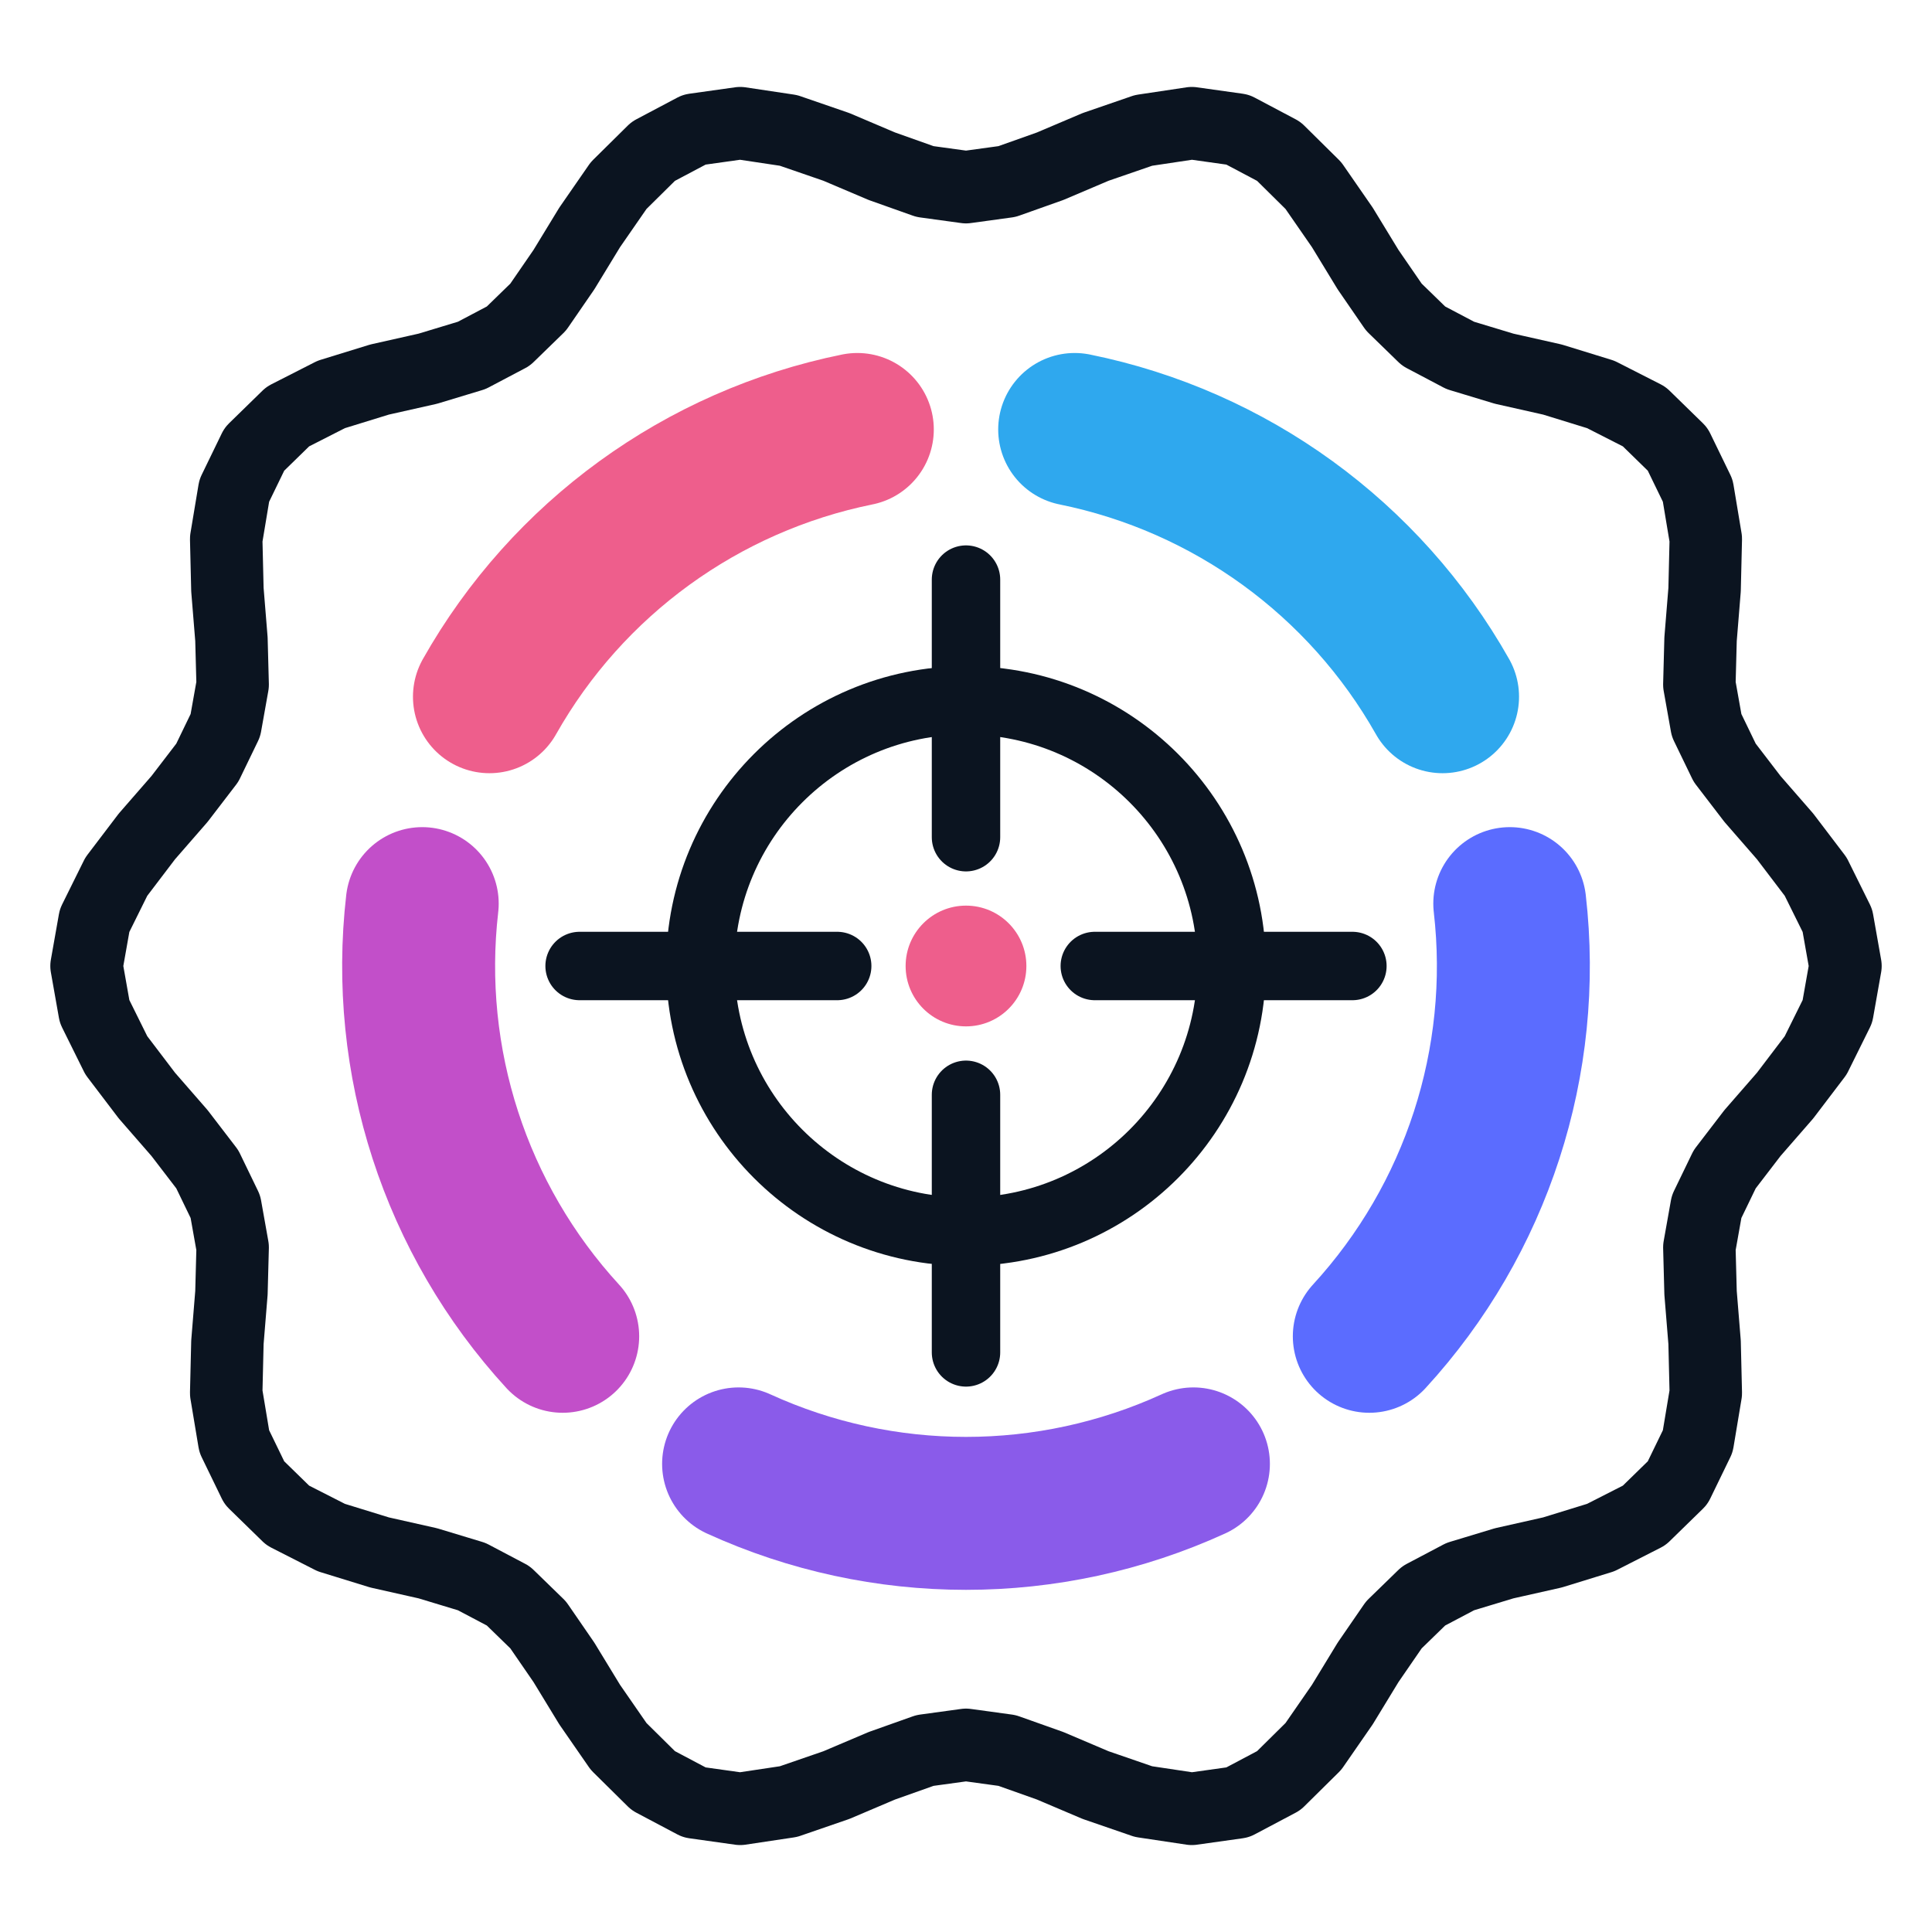
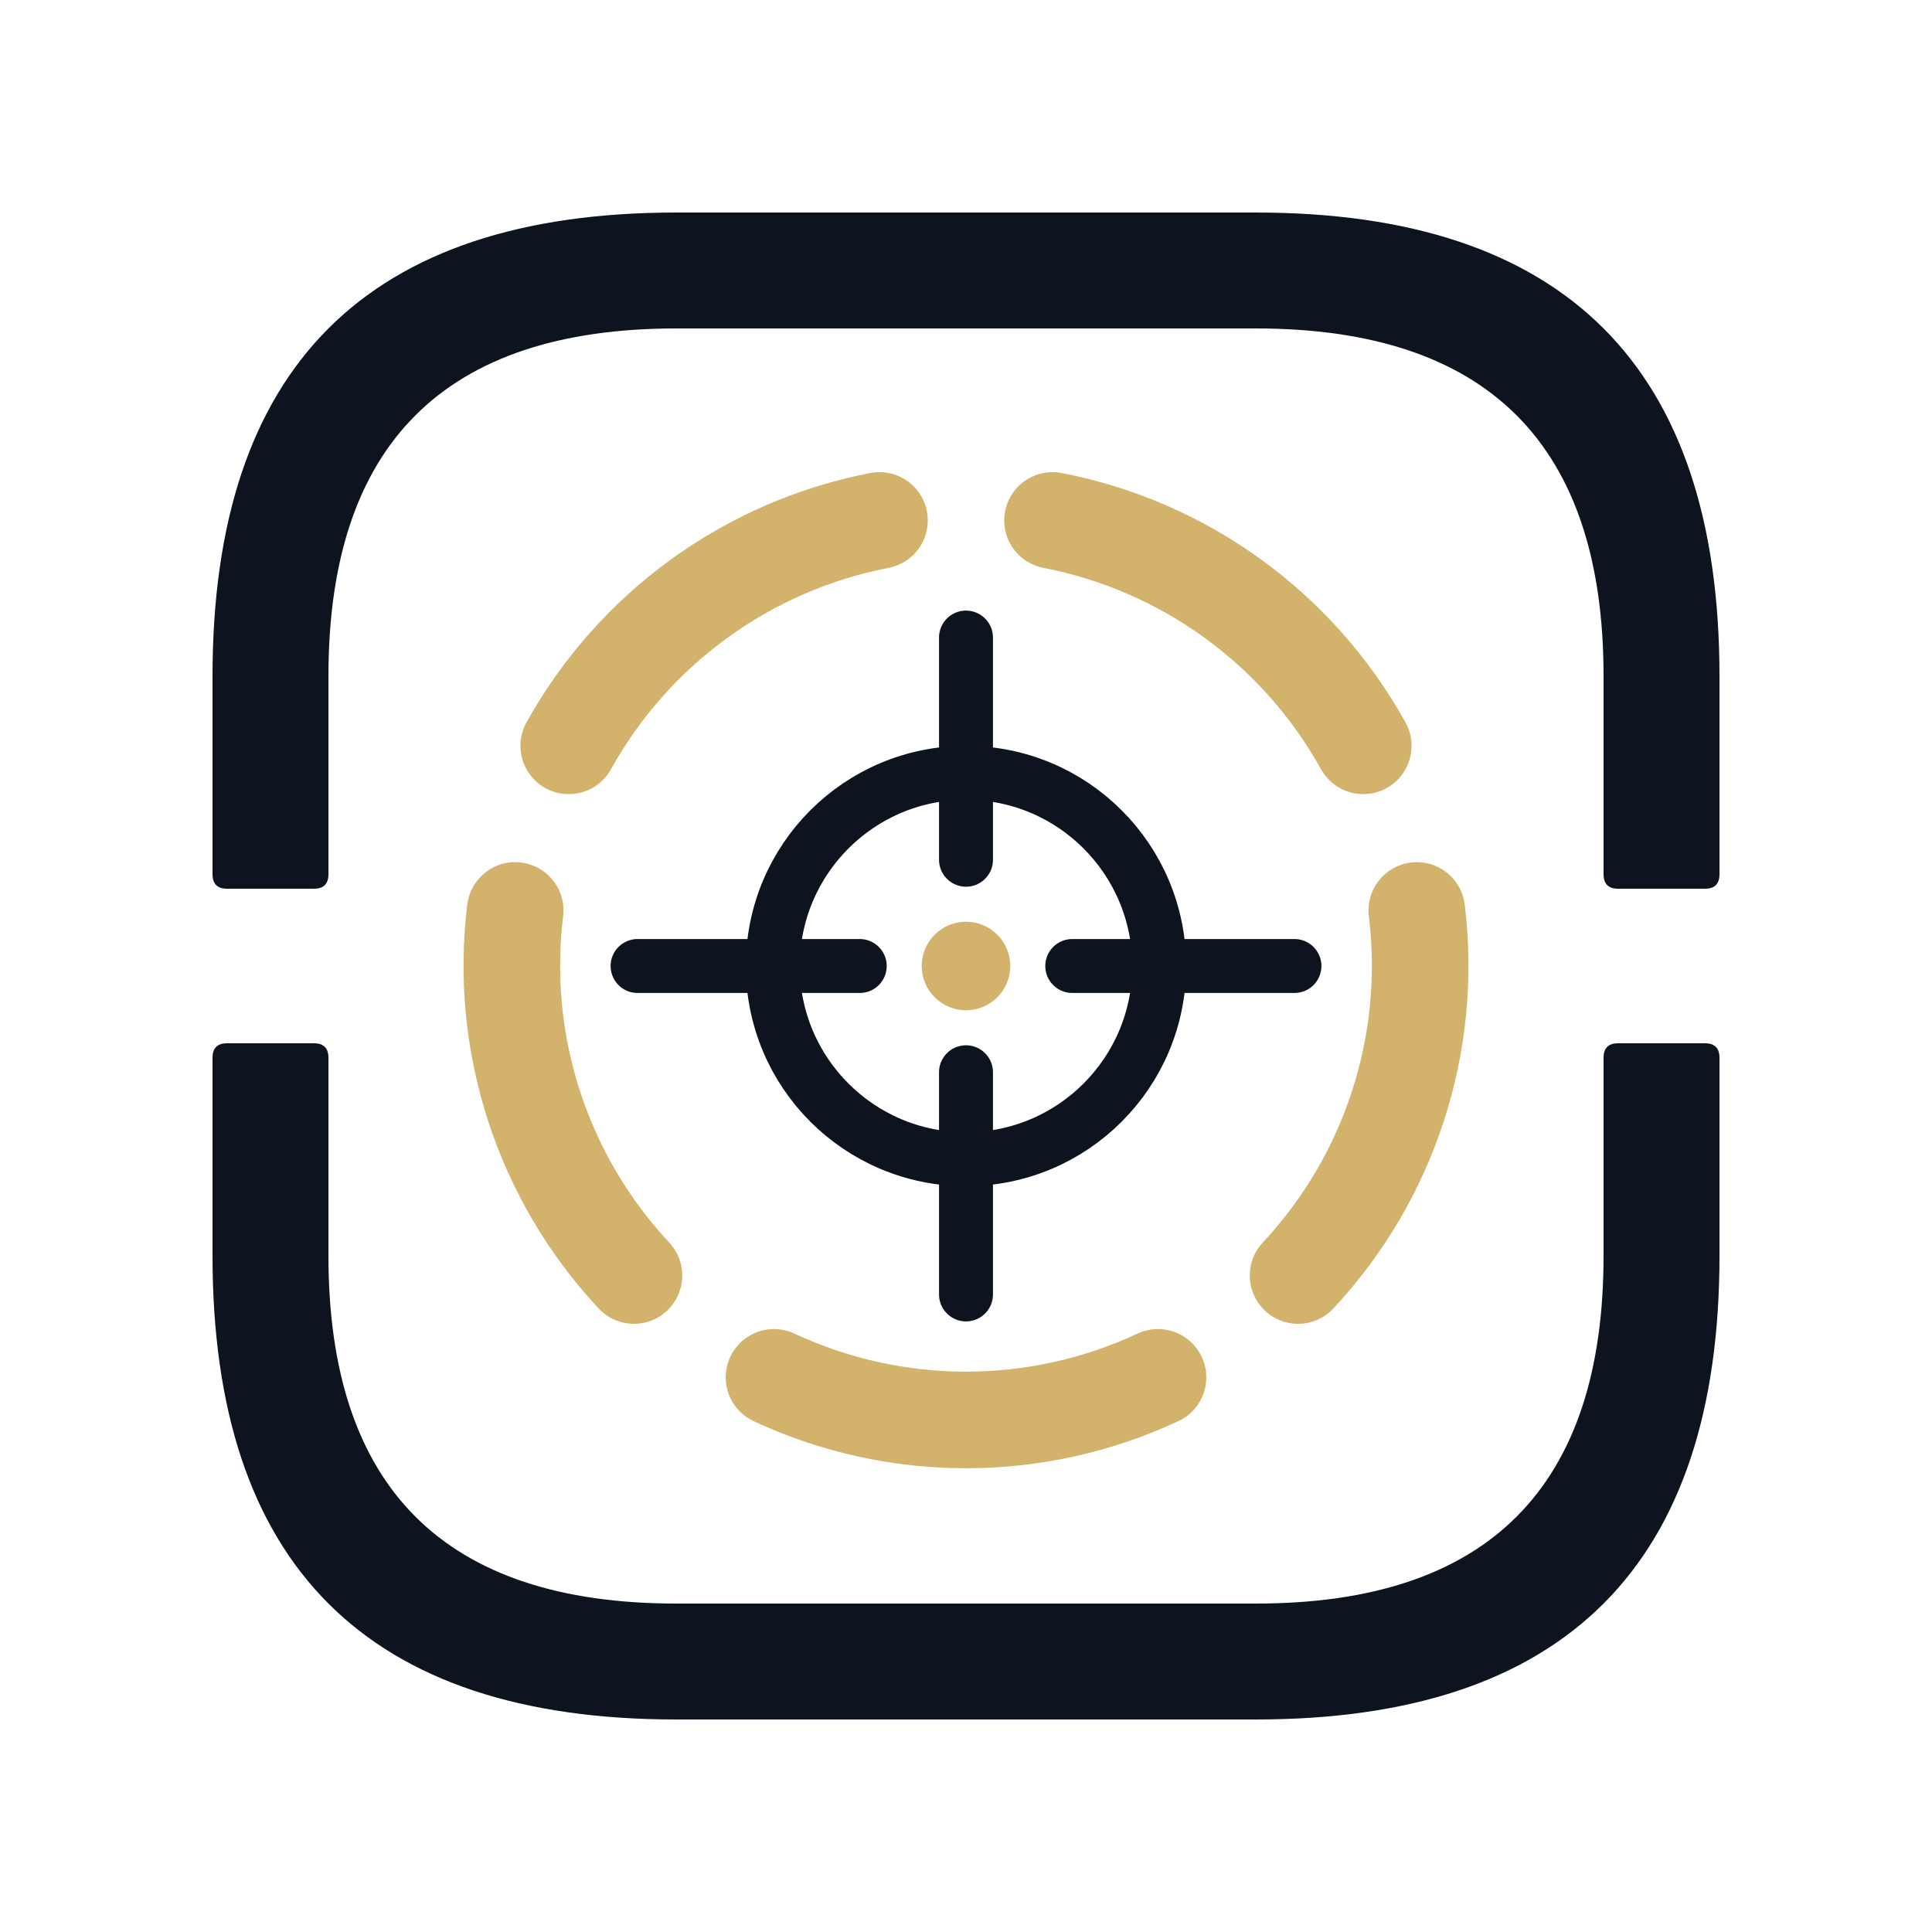
<svg xmlns="http://www.w3.org/2000/svg" viewBox="0 0 48 48" fill="none" role="img" aria-label="Gun License NYC">
-   <path class="edge" d="M45.85 24.00 L45.65 25.13 L45.11 26.22 L44.35 27.22 L43.54 28.15 L42.85 29.05 L42.40 29.98 L42.22 30.99 L42.25 32.12 L42.35 33.35 L42.38 34.61 L42.18 35.81 L41.68 36.84 L40.85 37.65 L39.77 38.20 L38.57 38.57 L37.37 38.84 L36.28 39.17 L35.37 39.65 L34.63 40.37 L33.99 41.30 L33.35 42.35 L32.63 43.39 L31.77 44.24 L30.75 44.78 L29.61 44.94 L28.41 44.76 L27.22 44.35 L26.09 43.87 L25.02 43.49 L24.00 43.35 L22.98 43.49 L21.91 43.87 L20.78 44.35 L19.59 44.76 L18.39 44.94 L17.25 44.78 L16.23 44.24 L15.37 43.39 L14.65 42.35 L14.01 41.30 L13.37 40.37 L12.63 39.65 L11.72 39.17 L10.63 38.84 L9.43 38.57 L8.23 38.20 L7.15 37.65 L6.32 36.84 L5.82 35.81 L5.62 34.61 L5.65 33.35 L5.75 32.12 L5.78 30.99 L5.60 29.98 L5.15 29.05 L4.46 28.15 L3.65 27.22 L2.89 26.22 L2.35 25.13 L2.15 24.00 L2.35 22.87 L2.89 21.78 L3.65 20.78 L4.46 19.85 L5.15 18.95 L5.60 18.02 L5.78 17.01 L5.75 15.88 L5.65 14.65 L5.62 13.39 L5.82 12.19 L6.32 11.16 L7.15 10.35 L8.23 9.80 L9.43 9.43 L10.63 9.16 L11.72 8.83 L12.63 8.35 L13.37 7.63 L14.01 6.70 L14.65 5.65 L15.37 4.61 L16.23 3.76 L17.25 3.22 L18.39 3.06 L19.59 3.24 L20.78 3.65 L21.91 4.13 L22.98 4.51 L24.00 4.65 L25.02 4.51 L26.09 4.13 L27.22 3.65 L28.41 3.24 L29.61 3.06 L30.75 3.22 L31.77 3.76 L32.63 4.61 L33.35 5.65 L33.99 6.70 L34.63 7.63 L35.37 8.35 L36.28 8.83 L37.37 9.16 L38.57 9.43 L39.77 9.80 L40.85 10.35 L41.68 11.16 L42.18 12.19 L42.38 13.39 L42.35 14.65 L42.25 15.88 L42.22 17.01 L42.40 18.02 L42.85 18.95 L43.54 19.85 L44.35 20.78 L45.11 21.78 L45.65 22.87 Z" stroke="#0B1420" stroke-width="1.8" stroke-linejoin="round" />
-   <path class="arc arc1" d="M26.70 10.67 A13.6 13.6 0 0 1 35.84 17.31" fill="none" stroke="#2FA8EE" stroke-width="3.8" stroke-linecap="round" />
-   <path class="arc arc2" d="M37.51 22.45 A13.6 13.6 0 0 1 34.02 33.20" fill="none" stroke="#5B6CFF" stroke-width="3.8" stroke-linecap="round" />
-   <path class="arc arc3" d="M29.65 36.37 A13.6 13.6 0 0 1 18.35 36.37" fill="none" stroke="#8A5BEA" stroke-width="3.8" stroke-linecap="round" />
-   <path class="arc arc4" d="M13.98 33.20 A13.6 13.6 0 0 1 10.49 22.45" fill="none" stroke="#C24FC9" stroke-width="3.8" stroke-linecap="round" />
-   <path class="arc arc5" d="M12.16 17.31 A13.6 13.6 0 0 1 21.30 10.67" fill="none" stroke="#EE5E8C" stroke-width="3.8" stroke-linecap="round" />
+   <g class="edge" fill="#0D141F">
+     <path d="M 5.64,25.92 L 7.8,25.92 Q 8.16,25.92 8.16,26.28 L 8.16,31.2 Q 8.16,39.84 16.8,39.84 L 31.2,39.84 Q 39.84,39.84 39.84,31.2 L 39.84,26.28 Q 39.84,25.92 40.2,25.92 L 42.36,25.92 Q 42.72,25.92 42.72,26.28 L 42.72,31.2 Q 42.72,42.72 31.2,42.72 L 16.8,42.72 Q 5.28,42.72 5.28,31.2 L 5.28,26.28 Q 5.28,25.92 5.64,25.92Z" />
+     <path d="M 5.64,22.08 L 7.8,22.08 Q 8.16,22.08 8.16,21.72 L 8.16,16.8 Q 8.16,8.16 16.8,8.16 L 31.2,8.16 Q 39.84,8.16 39.84,16.8 L 39.84,21.72 Q 39.84,22.08 40.2,22.08 L 42.36,22.08 Q 42.72,22.08 42.72,21.72 L 42.72,16.8 Q 42.72,5.28 31.2,5.28 L 16.8,5.28 Q 5.28,5.28 5.28,16.8 L 5.28,21.72 Q 5.28,22.08 5.64,22.08Z" />
+   </g>
+   <g class="arcs">
+     <path class="arc arc1" d="M26.15 12.93 A11.28 11.28 0 0 1 33.87 18.53" fill="none" stroke="#D3B36B" stroke-width="2.4" stroke-linecap="round" />
+     <path class="arc arc2" d="M35.2 22.62 A11.28 11.28 0 0 1 32.25 31.69" fill="none" stroke="#D3B36B" stroke-width="2.4" stroke-linecap="round" />
+     <path class="arc arc3" d="M28.77 34.22 A11.28 11.28 0 0 1 19.23 34.22" fill="none" stroke="#D3B36B" stroke-width="2.4" stroke-linecap="round" />
+     <path class="arc arc4" d="M15.75 31.69 A11.28 11.28 0 0 1 12.8 22.62" fill="none" stroke="#D3B36B" stroke-width="2.4" stroke-linecap="round" />
+     <path class="arc arc5" d="M14.13 18.53 A11.28 11.28 0 0 1 21.85 12.93" fill="none" stroke="#D3B36B" stroke-width="2.4" stroke-linecap="round" />
+   </g>
  <g class="sight">
-     <circle cx="24" cy="24" r="6.6" stroke="#0B1420" stroke-width="1.7" />
+     <circle cx="24" cy="24" r="4.8" stroke="#0D141F" stroke-width="1.34" />
    <g class="ticks">
-       <line x1="27.2" y1="24" x2="33.6" y2="24" stroke="#0B1420" stroke-width="1.7" stroke-linecap="round" />
-       <line x1="24" y1="27.2" x2="24" y2="33.6" stroke="#0B1420" stroke-width="1.7" stroke-linecap="round" />
-       <line x1="20.8" y1="24" x2="14.4" y2="24" stroke="#0B1420" stroke-width="1.7" stroke-linecap="round" />
-       <line x1="24" y1="20.8" x2="24" y2="14.4" stroke="#0B1420" stroke-width="1.7" stroke-linecap="round" />
+       <line x1="24" y1="15.84" x2="24" y2="21.36" stroke="#0D141F" stroke-width="1.34" stroke-linecap="round" />
+       <line x1="32.16" y1="24" x2="26.64" y2="24" stroke="#0D141F" stroke-width="1.34" stroke-linecap="round" />
+       <line x1="24" y1="32.16" x2="24" y2="26.64" stroke="#0D141F" stroke-width="1.34" stroke-linecap="round" />
+       <line x1="15.84" y1="24" x2="21.36" y2="24" stroke="#0D141F" stroke-width="1.34" stroke-linecap="round" />
    </g>
-     <circle class="dot" cx="24" cy="24" r="1.5" fill="#EE5E8C" />
+     <circle class="dot" cx="24" cy="24" r="1.1" fill="#D3B36B" />
  </g>
</svg>
